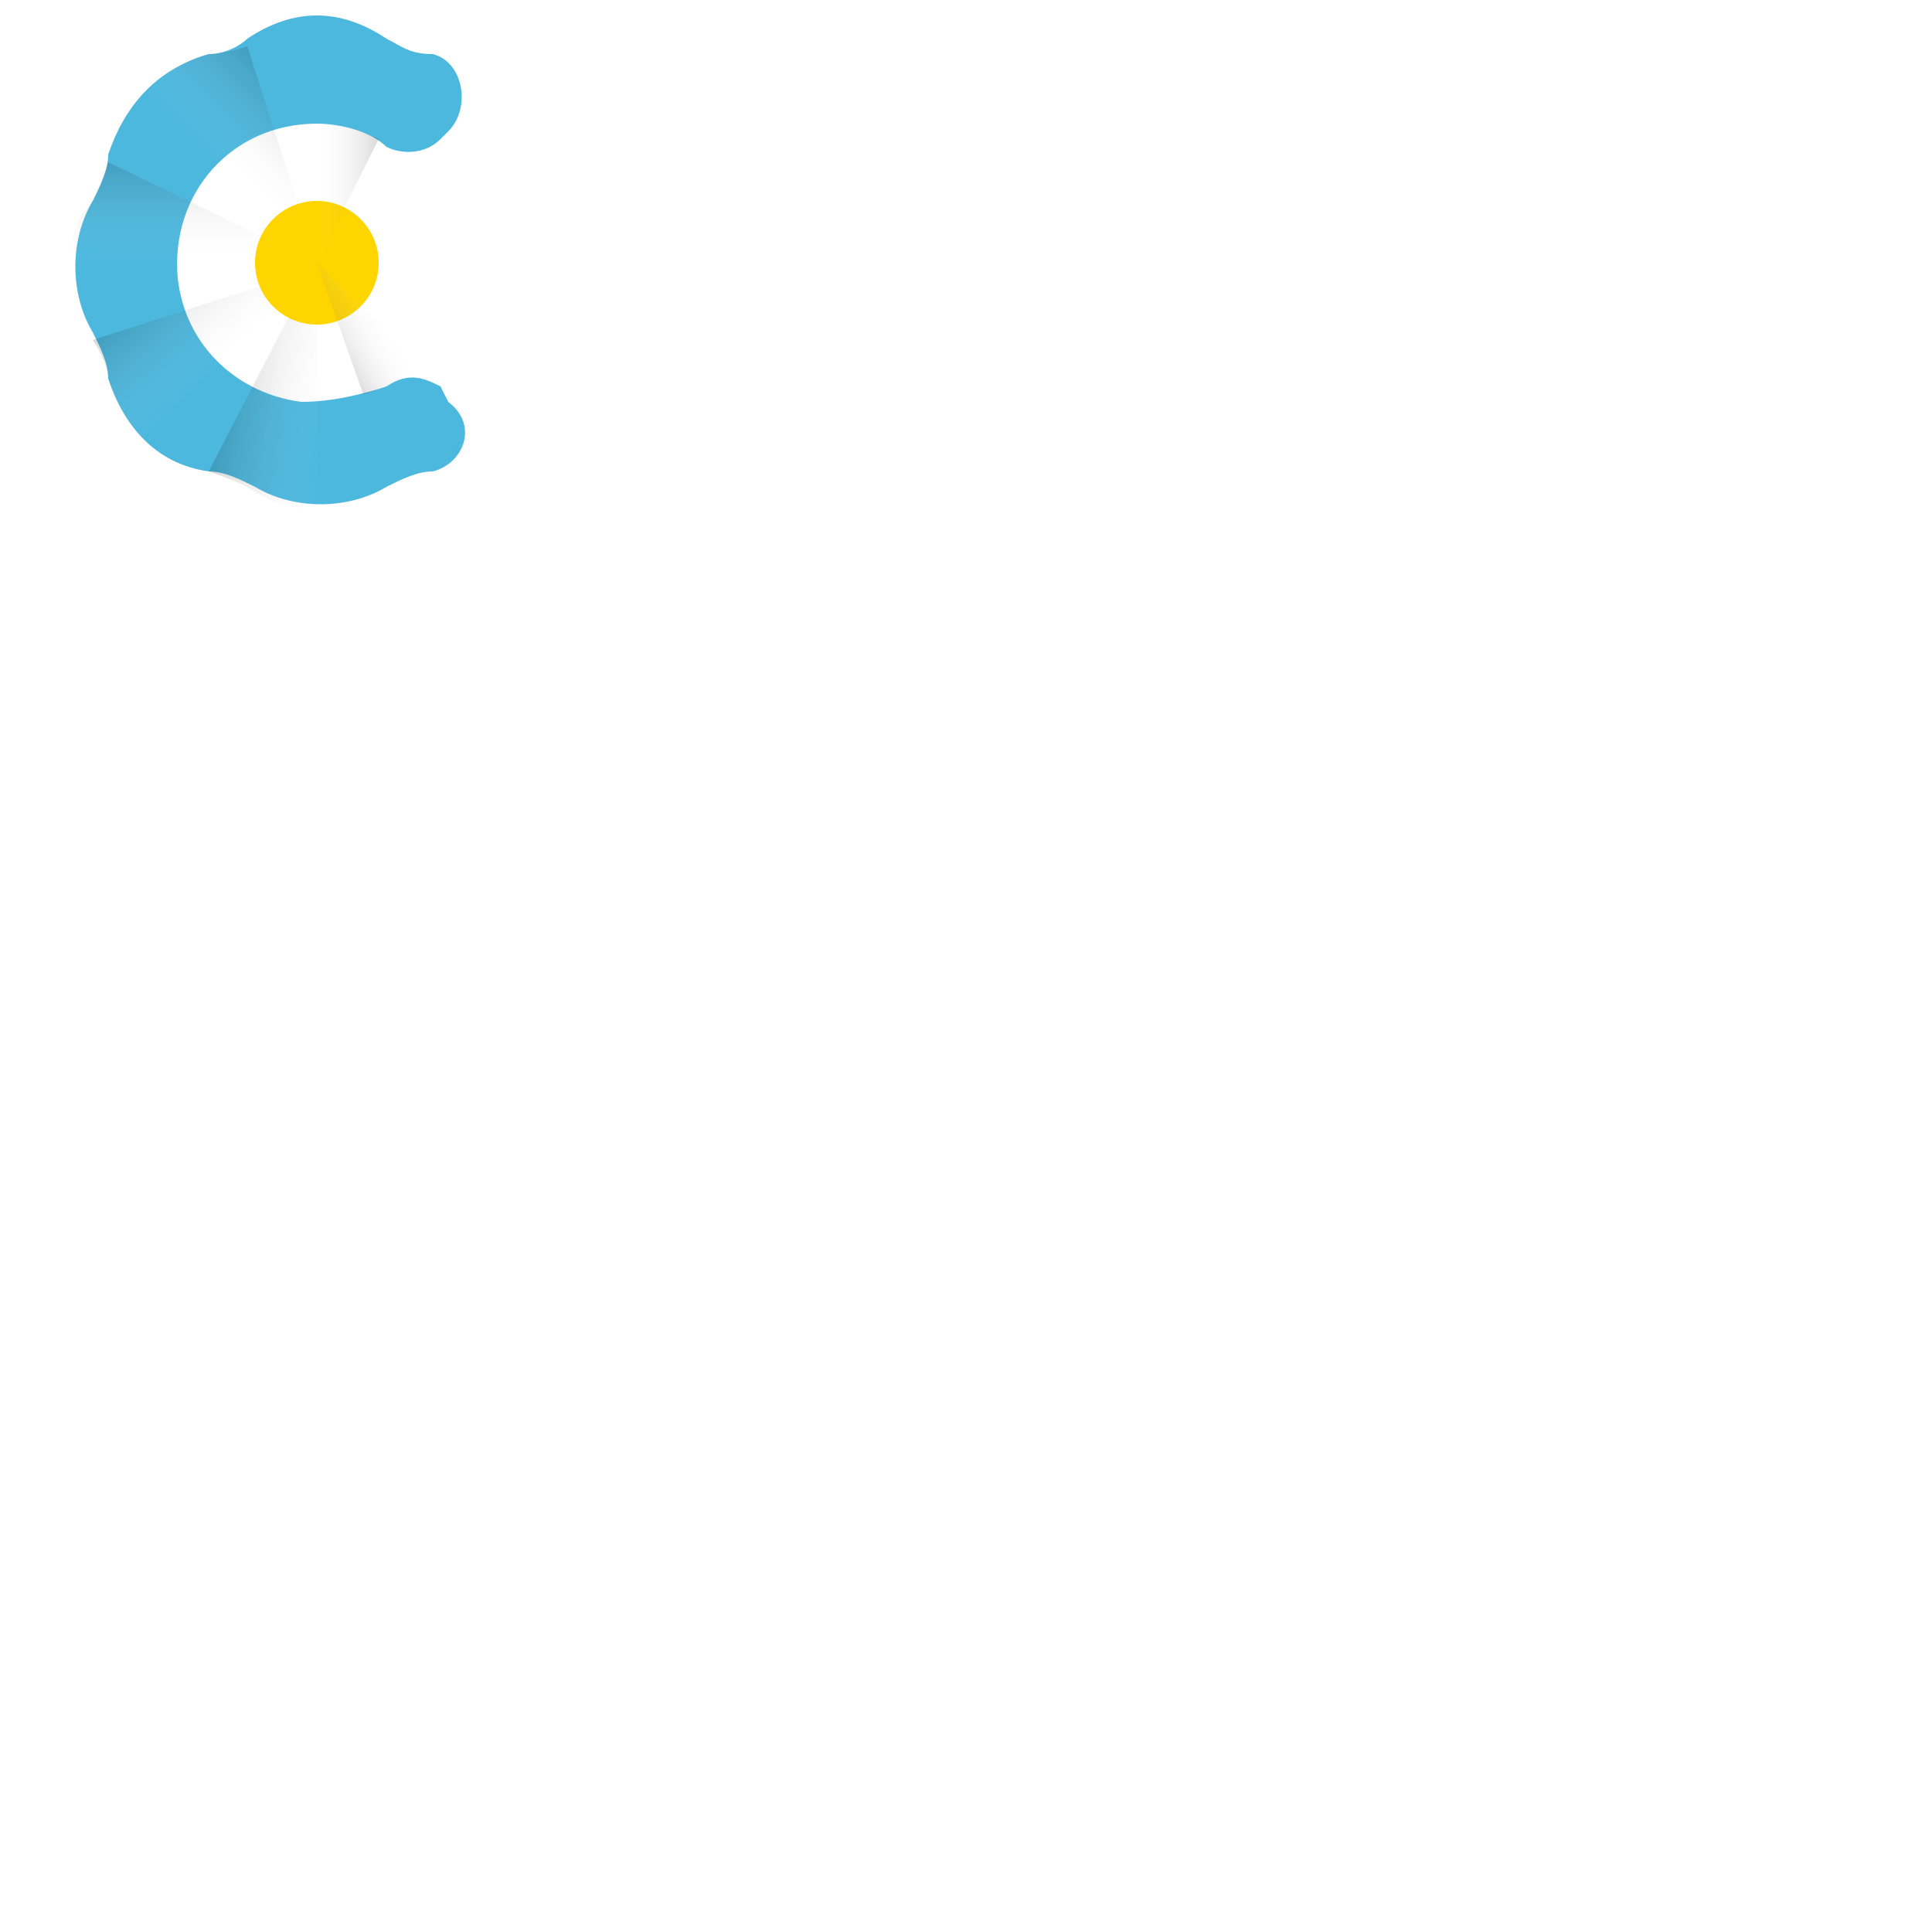
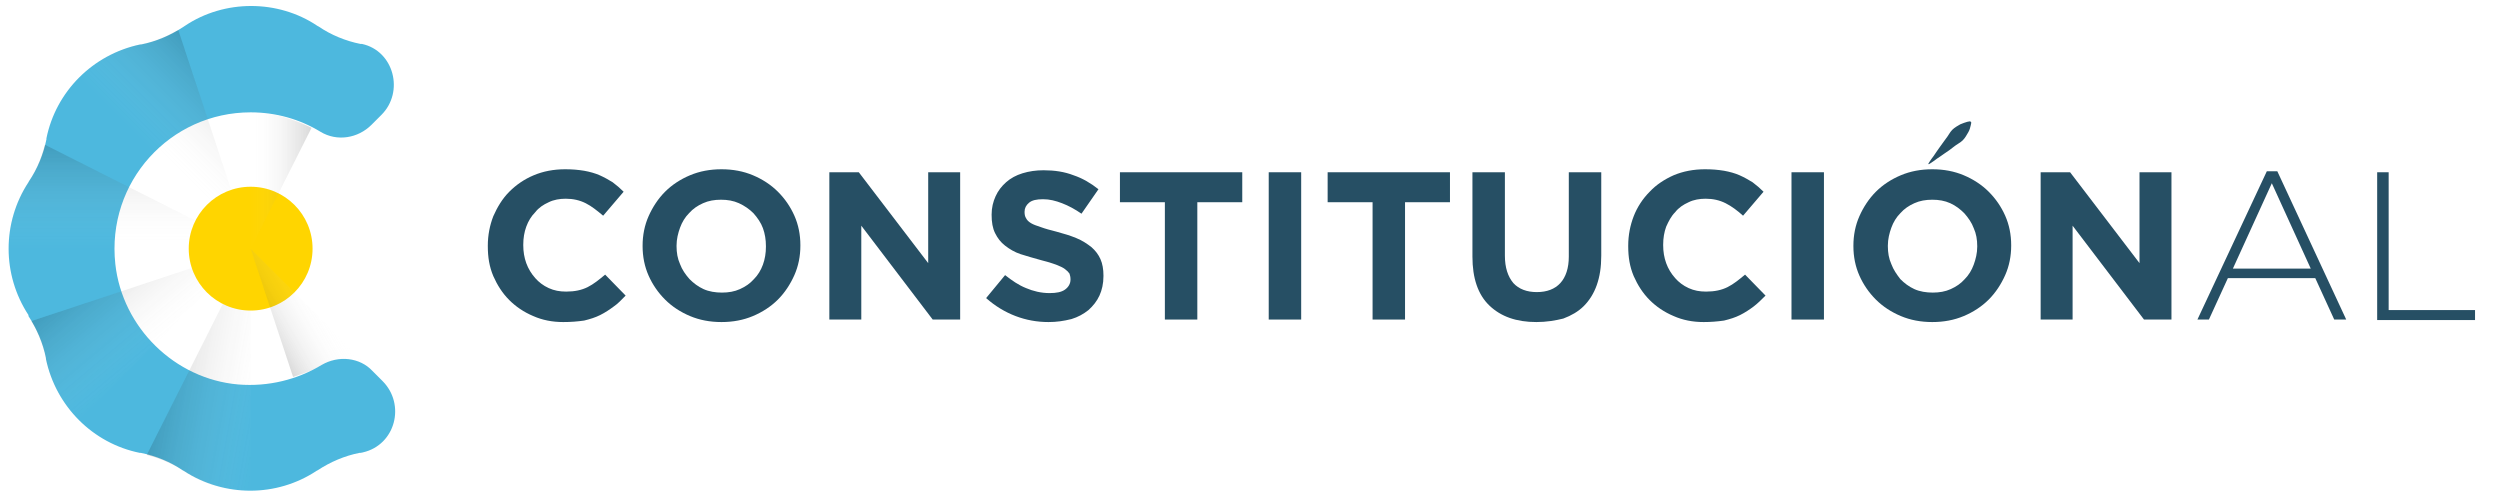
- <svg xmlns="http://www.w3.org/2000/svg" version="1.1" id="Layer_1" x="0px" y="0px" viewBox="0 0 25 25" enable-background="new 0 0 25 25" xml:space="preserve">
-   <path fill="#4DB8DE" d="M5,5C4.7,5.1,4.3,5.2,3.9,5.2C3.1,5.1,2.4,4.5,2.3,3.6c-0.1-1.1,0.7-2,1.8-2c0.3,0,0.7,0.1,0.9,0.3  C5.2,2,5.5,2,5.7,1.8l0.1-0.1C6.1,1.4,6,0.8,5.6,0.7c0,0,0,0,0,0l0,0C5.3,0.7,5.2,0.6,5,0.5l0,0C4.7,0.3,4.4,0.2,4.1,0.2  c-0.3,0-0.6,0.1-0.9,0.3l0,0C3.1,0.6,2.9,0.7,2.7,0.7l0,0C2,0.9,1.6,1.4,1.4,2l0,0c0,0.2-0.1,0.4-0.2,0.6l0,0  c-0.3,0.5-0.3,1.2,0,1.7l0,0c0.1,0.2,0.2,0.4,0.2,0.6l0,0C1.6,5.5,2,6,2.7,6.1l0,0c0.2,0,0.4,0.1,0.6,0.2l0,0c0.5,0.3,1.2,0.3,1.7,0  l0,0c0.2-0.1,0.4-0.2,0.6-0.2l0,0c0,0,0,0,0,0C6,6,6.2,5.5,5.8,5.2L5.7,5C5.5,4.9,5.3,4.8,5,5z" />
+ <svg xmlns="http://www.w3.org/2000/svg" version="1.1" id="Layer_1" x="0px" y="0px" viewBox="0.3 0 500.7 100.5" enable-background="new 0.3 0 500.7 100.5" xml:space="preserve">
+   <path fill="#4DB8DE" d="M64.7,73.1C59.9,76,54.1,77.5,48,77c-12.7-1.1-23.2-11.4-24.6-24.1c-1.8-16.5,11-30.4,27.1-30.4  c5.1,0,9.9,1.4,14,3.9c3.3,2,7.5,1.3,10.2-1.4l2-2c4.6-4.6,2.5-12.8-3.9-14.2c0,0-0.1,0-0.1,0l-0.2,0c-3-0.6-5.9-1.8-8.4-3.5  l-0.2-0.1c-4-2.7-8.7-4-13.3-4c-4.6,0-9.3,1.3-13.3,4L37,5.4c-2.6,1.7-5.4,2.9-8.4,3.5l-0.2,0c-9.5,2-16.9,9.4-18.8,18.8l0,0.2  c-0.6,3-1.8,5.9-3.5,8.4l-0.1,0.2c-5.3,8.1-5.3,18.5,0,26.6L6,63.3c1.7,2.6,2.9,5.4,3.5,8.4l0,0.2c2,9.5,9.4,16.9,18.8,18.8l0.2,0  c3,0.6,5.9,1.8,8.4,3.5l0.2,0.1c8.1,5.3,18.6,5.3,26.6,0l0.2-0.1c2.6-1.7,5.4-2.9,8.4-3.5l0.2,0c0.2,0,0.4-0.1,0.5-0.1  c6.5-1.5,8.6-9.6,3.9-14.3l-2-2C72.4,71.6,68.1,71.1,64.7,73.1z" />
  <g opacity="0.5">
-     <linearGradient id="SVGID_1_" gradientUnits="userSpaceOnUse" x1="2.981" y1="2.303" x2="3.943" y2="1.341">
+     <linearGradient id="SVGID_1_" gradientUnits="userSpaceOnUse" x1="33.33" y1="32.645" x2="48.028" y2="17.948">
      <stop offset="0" style="stop-color:#FFFFFF;stop-opacity:0" />
      <stop offset="0.258" style="stop-color:#C1C1C1;stop-opacity:0.258" />
      <stop offset="0.853" style="stop-color:#272727;stop-opacity:0.853" />
      <stop offset="1" style="stop-color:#000000" />
    </linearGradient>
-     <path opacity="0.3" fill="url(#SVGID_1_)" d="M3.2,0.6C2.9,0.7,2.7,0.7,2.7,0.7C2.3,0.8,2.1,1,1.9,1.2l2.2,2.2L3.2,0.6z" />
-     <linearGradient id="SVGID_2_" gradientUnits="userSpaceOnUse" x1="2.515" y1="3.427" x2="2.515" y2="2.067">
+     <path opacity="0.3" fill="url(#SVGID_1_)" d="M36,6c-4.1,2.4-7.6,2.9-7.6,2.9c-4.7,1-9,3.3-12.2,6.6l34.3,34.3L36,6z" />
+     <linearGradient id="SVGID_2_" gradientUnits="userSpaceOnUse" x1="26.217" y1="49.817" x2="26.217" y2="29.031">
      <stop offset="0" style="stop-color:#FFFFFF;stop-opacity:0" />
      <stop offset="0.258" style="stop-color:#C1C1C1;stop-opacity:0.258" />
      <stop offset="0.853" style="stop-color:#272727;stop-opacity:0.853" />
      <stop offset="1" style="stop-color:#000000" />
    </linearGradient>
-     <path opacity="0.3" fill="url(#SVGID_2_)" d="M1.4,2.1C1.3,2.4,1.2,2.6,1.2,2.6C1,2.8,0.9,3.1,0.9,3.4h3.2L1.4,2.1z" />
-     <linearGradient id="SVGID_3_" gradientUnits="userSpaceOnUse" x1="3.068" y1="4.659" x2="2.17" y2="3.589">
+     <path opacity="0.3" fill="url(#SVGID_2_)" d="M9.3,29c-1.2,4.6-3.3,7.5-3.3,7.5c-2.7,4-4,8.7-4,13.3h48.6L9.3,29z" />
+     <linearGradient id="SVGID_3_" gradientUnits="userSpaceOnUse" x1="34.655" y1="68.64" x2="20.934" y2="52.289">
      <stop offset="0" style="stop-color:#FFFFFF;stop-opacity:0" />
      <stop offset="0.258" style="stop-color:#C1C1C1;stop-opacity:0.258" />
      <stop offset="0.853" style="stop-color:#272727;stop-opacity:0.853" />
      <stop offset="1" style="stop-color:#000000" />
    </linearGradient>
-     <path opacity="0.3" fill="url(#SVGID_3_)" d="M1.2,4.4c0.2,0.3,0.2,0.5,0.2,0.5c0.1,0.3,0.2,0.6,0.4,0.8l2.2-2.2L1.2,4.4z" />
-     <linearGradient id="SVGID_4_" gradientUnits="userSpaceOnUse" x1="4.375" y1="5.077" x2="2.973" y2="4.83">
+     <path opacity="0.3" fill="url(#SVGID_3_)" d="M6.6,64.3c2.4,4.1,2.9,7.6,2.9,7.6c1,4.7,3.3,9,6.6,12.2l34.3-34.3L6.6,64.3z" />
+     <linearGradient id="SVGID_4_" gradientUnits="userSpaceOnUse" x1="54.622" y1="75.016" x2="33.21" y2="71.24">
      <stop offset="0" style="stop-color:#FFFFFF;stop-opacity:0" />
      <stop offset="0.258" style="stop-color:#C1C1C1;stop-opacity:0.258" />
      <stop offset="0.853" style="stop-color:#272727;stop-opacity:0.853" />
      <stop offset="1" style="stop-color:#000000" />
    </linearGradient>
-     <path opacity="0.3" fill="url(#SVGID_4_)" d="M2.7,6.1C3,6.2,3.2,6.3,3.2,6.3c0.3,0.2,0.6,0.3,0.9,0.3V3.4L2.7,6.1z" />
+     <path opacity="0.3" fill="url(#SVGID_4_)" d="M29.7,91.1c4.6,1.2,7.5,3.3,7.5,3.3c4,2.7,8.7,4,13.3,4V49.8L29.7,91.1z" />
  </g>
-   <circle fill="#FFD500" cx="4.1" cy="3.4" r="0.8" />
+   <circle fill="#FFD500" cx="50.5" cy="49.8" r="12.4" />
  <g>
-     <linearGradient id="SVGID_5_" gradientUnits="userSpaceOnUse" x1="6.034" y1="5.499" x2="5.95" y2="5.548">
+     <linearGradient id="SVGID_5_" gradientUnits="userSpaceOnUse" x1="79.976" y1="81.468" x2="78.69" y2="82.21">
      <stop offset="0" style="stop-color:#FFFFFF;stop-opacity:0" />
      <stop offset="0.122" style="stop-color:#FBFBFB;stop-opacity:6.124549e-02" />
      <stop offset="0.248" style="stop-color:#EFEFEF;stop-opacity:0.124" />
      <stop offset="0.374" style="stop-color:#DADADA;stop-opacity:0.187" />
      <stop offset="0.501" style="stop-color:#BDBDBD;stop-opacity:0.251" />
      <stop offset="0.629" style="stop-color:#989898;stop-opacity:0.315" />
      <stop offset="0.758" style="stop-color:#6B6B6B;stop-opacity:0.379" />
      <stop offset="0.885" style="stop-color:#373737;stop-opacity:0.442" />
      <stop offset="1" style="stop-color:#000000;stop-opacity:0.5" />
    </linearGradient>
-     <path opacity="0.3" fill="url(#SVGID_5_)" d="M6,5.6c0-0.1,0-0.1,0-0.2C6,5.5,6,5.6,6,5.6z" />
-     <linearGradient id="SVGID_6_" gradientUnits="userSpaceOnUse" x1="5.155" y1="4.079" x2="4.338" y2="4.551">
+     <path opacity="0.3" fill="url(#SVGID_5_)" d="M79.3,83.3c0.1-1,0.3-1.9,0-2.9C79.6,81.4,79.4,82.3,79.3,83.3z" />
+     <linearGradient id="SVGID_6_" gradientUnits="userSpaceOnUse" x1="66.547" y1="59.771" x2="54.059" y2="66.981">
      <stop offset="0" style="stop-color:#FFFFFF;stop-opacity:0" />
      <stop offset="0.122" style="stop-color:#FBFBFB;stop-opacity:6.124549e-02" />
      <stop offset="0.248" style="stop-color:#EFEFEF;stop-opacity:0.124" />
      <stop offset="0.374" style="stop-color:#DADADA;stop-opacity:0.187" />
      <stop offset="0.501" style="stop-color:#BDBDBD;stop-opacity:0.251" />
      <stop offset="0.629" style="stop-color:#989898;stop-opacity:0.315" />
      <stop offset="0.758" style="stop-color:#6B6B6B;stop-opacity:0.379" />
      <stop offset="0.885" style="stop-color:#373737;stop-opacity:0.442" />
      <stop offset="1" style="stop-color:#000000;stop-opacity:0.5" />
    </linearGradient>
-     <path opacity="0.3" fill="url(#SVGID_6_)" d="M4.1,3.4l0.6,1.7C4.8,5.1,4.9,5,5,5C5.2,4.8,5.5,4.9,5.7,5L4.1,3.4z" />
-     <linearGradient id="SVGID_7_" gradientUnits="userSpaceOnUse" x1="5.926" y1="5.27" x2="5.91" y2="5.279">
+     <path opacity="0.3" fill="url(#SVGID_6_)" d="M50.5,49.8L59,75.5c2-0.7,4-1.3,5.8-2.4c3.2-2,7.4-1.5,10.1,1.1L50.5,49.8z" />
+     <linearGradient id="SVGID_7_" gradientUnits="userSpaceOnUse" x1="78.323" y1="77.962" x2="78.075" y2="78.106">
      <stop offset="0" style="stop-color:#FFFFFF;stop-opacity:0" />
      <stop offset="0.122" style="stop-color:#FBFBFB;stop-opacity:6.124549e-02" />
      <stop offset="0.248" style="stop-color:#EFEFEF;stop-opacity:0.124" />
      <stop offset="0.374" style="stop-color:#DADADA;stop-opacity:0.187" />
      <stop offset="0.501" style="stop-color:#BDBDBD;stop-opacity:0.251" />
      <stop offset="0.629" style="stop-color:#989898;stop-opacity:0.315" />
      <stop offset="0.758" style="stop-color:#6B6B6B;stop-opacity:0.379" />
      <stop offset="0.885" style="stop-color:#373737;stop-opacity:0.442" />
      <stop offset="1" style="stop-color:#000000;stop-opacity:0.5" />
    </linearGradient>
-     <path opacity="0.3" fill="url(#SVGID_7_)" d="M5.9,5.2L5.9,5.2c0,0,0.1,0.1,0.1,0.2C5.9,5.3,5.9,5.2,5.9,5.2z" />
-     <linearGradient id="SVGID_8_" gradientUnits="userSpaceOnUse" x1="6" y1="5.747" x2="5.904" y2="5.803">
+     <path opacity="0.3" fill="url(#SVGID_7_)" d="M77.5,76.8l-0.3-0.3c0.9,0.9,1.4,2.1,1.8,3.2C78.6,78.7,78.3,77.6,77.5,76.8z" />
+     <linearGradient id="SVGID_8_" gradientUnits="userSpaceOnUse" x1="79.458" y1="85.255" x2="77.987" y2="86.104">
      <stop offset="0" style="stop-color:#FFFFFF;stop-opacity:0" />
      <stop offset="0.122" style="stop-color:#FBFBFB;stop-opacity:6.124549e-02" />
      <stop offset="0.248" style="stop-color:#EFEFEF;stop-opacity:0.124" />
      <stop offset="0.374" style="stop-color:#DADADA;stop-opacity:0.187" />
      <stop offset="0.501" style="stop-color:#BDBDBD;stop-opacity:0.251" />
      <stop offset="0.629" style="stop-color:#989898;stop-opacity:0.315" />
      <stop offset="0.758" style="stop-color:#6B6B6B;stop-opacity:0.379" />
      <stop offset="0.885" style="stop-color:#373737;stop-opacity:0.442" />
      <stop offset="1" style="stop-color:#000000;stop-opacity:0.5" />
    </linearGradient>
-     <path opacity="0.3" fill="url(#SVGID_8_)" d="M5.9,5.8c0,0,0.1-0.1,0.1-0.1C6,5.8,5.9,5.8,5.9,5.8z" />
-     <linearGradient id="SVGID_9_" gradientUnits="userSpaceOnUse" x1="5.838" y1="5.962" x2="5.709" y2="6.037">
+     <path opacity="0.3" fill="url(#SVGID_8_)" d="M78.2,86.5c0.3-0.6,0.8-1.1,1-1.7C79,85.5,78.6,86,78.2,86.5z" />
+     <linearGradient id="SVGID_9_" gradientUnits="userSpaceOnUse" x1="76.984" y1="88.544" x2="74.999" y2="89.69">
      <stop offset="0" style="stop-color:#FFFFFF;stop-opacity:0" />
      <stop offset="0.122" style="stop-color:#FBFBFB;stop-opacity:6.124549e-02" />
      <stop offset="0.248" style="stop-color:#EFEFEF;stop-opacity:0.124" />
      <stop offset="0.374" style="stop-color:#DADADA;stop-opacity:0.187" />
      <stop offset="0.501" style="stop-color:#BDBDBD;stop-opacity:0.251" />
      <stop offset="0.629" style="stop-color:#989898;stop-opacity:0.315" />
      <stop offset="0.758" style="stop-color:#6B6B6B;stop-opacity:0.379" />
      <stop offset="0.885" style="stop-color:#373737;stop-opacity:0.442" />
      <stop offset="1" style="stop-color:#000000;stop-opacity:0.5" />
    </linearGradient>
-     <path opacity="0.3" fill="url(#SVGID_9_)" d="M5.7,6c0,0,0.1,0,0.1-0.1C5.8,6,5.8,6,5.7,6z" />
+     <path opacity="0.3" fill="url(#SVGID_9_)" d="M75,89.6c0.7-0.4,1.5-0.6,2-1.1C76.4,89,75.7,89.3,75,89.6z" />
  </g>
-   <linearGradient id="SVGID_10_" gradientUnits="userSpaceOnUse" x1="4.105" y1="2.535" x2="4.903" y2="2.535">
+   <linearGradient id="SVGID_10_" gradientUnits="userSpaceOnUse" x1="50.501" y1="36.18" x2="62.687" y2="36.18">
    <stop offset="0" style="stop-color:#FFFFFF;stop-opacity:0" />
    <stop offset="0.258" style="stop-color:#C1C1C1;stop-opacity:0.129" />
    <stop offset="0.853" style="stop-color:#272727;stop-opacity:0.426" />
    <stop offset="1" style="stop-color:#000000;stop-opacity:0.5" />
  </linearGradient>
-   <path opacity="0.3" fill="url(#SVGID_10_)" d="M4.1,1.6v1.8l0.8-1.6C4.7,1.7,4.4,1.6,4.1,1.6z" />
+   <path opacity="0.3" fill="url(#SVGID_10_)" d="M50.5,22.5v27.3l12.2-24.2C59,23.8,54.9,22.5,50.5,22.5z" />
+   <g>
+     <path fill="#264F64" d="M113.1,64.5c-2.2,0-4.2-0.4-6-1.2c-1.9-0.8-3.5-1.9-4.8-3.2c-1.4-1.4-2.4-3-3.2-4.8c-0.8-1.9-1.1-3.8-1.1-6   v-0.1c0-2.1,0.4-4.1,1.1-5.9c0.8-1.8,1.8-3.5,3.2-4.9c1.4-1.4,3-2.5,4.9-3.3c1.9-0.8,4-1.2,6.3-1.2c1.4,0,2.6,0.1,3.8,0.3   c1.1,0.2,2.2,0.5,3.1,0.9s1.8,0.9,2.6,1.4c0.8,0.6,1.5,1.2,2.2,1.9l-4.1,4.8c-1.2-1-2.3-1.9-3.5-2.5c-1.2-0.6-2.5-0.9-4-0.9   c-1.2,0-2.4,0.2-3.4,0.7c-1.1,0.5-2,1.1-2.7,2c-0.8,0.8-1.4,1.8-1.8,2.9c-0.4,1.1-0.6,2.3-0.6,3.6v0.1c0,1.3,0.2,2.5,0.6,3.6   c0.4,1.1,1,2.1,1.8,3c0.7,0.8,1.6,1.5,2.7,2c1.1,0.5,2.2,0.7,3.5,0.7c1.7,0,3.1-0.3,4.3-0.9c1.2-0.6,2.3-1.5,3.5-2.5l4.1,4.2   c-0.8,0.8-1.5,1.6-2.4,2.2c-0.8,0.6-1.7,1.2-2.7,1.7c-1,0.5-2,0.8-3.2,1.1C115.9,64.4,114.6,64.5,113.1,64.5z" />
+     <path fill="#264F64" d="M144.8,64.5c-2.3,0-4.4-0.4-6.3-1.2c-1.9-0.8-3.6-1.9-5-3.3c-1.4-1.4-2.5-3-3.3-4.8   c-0.8-1.8-1.2-3.8-1.2-5.9v-0.1c0-2.1,0.4-4.1,1.2-5.9c0.8-1.8,1.9-3.5,3.3-4.9c1.4-1.4,3.1-2.5,5-3.3c1.9-0.8,4-1.2,6.3-1.2   c2.3,0,4.4,0.4,6.3,1.2c1.9,0.8,3.6,1.9,5,3.3s2.5,3,3.3,4.8s1.2,3.8,1.2,5.9v0.1c0,2.1-0.4,4.1-1.2,5.9c-0.8,1.8-1.9,3.5-3.3,4.9   c-1.4,1.4-3.1,2.5-5,3.3C149.2,64.1,147.1,64.5,144.8,64.5z M144.9,58.6c1.3,0,2.5-0.2,3.6-0.7c1.1-0.5,2-1.1,2.8-2   c0.8-0.8,1.4-1.8,1.8-2.9c0.4-1.1,0.6-2.3,0.6-3.6v-0.1c0-1.3-0.2-2.5-0.6-3.6c-0.4-1.1-1.1-2.1-1.9-3c-0.8-0.8-1.8-1.5-2.9-2   c-1.1-0.5-2.3-0.7-3.6-0.7c-1.3,0-2.5,0.2-3.6,0.7c-1.1,0.5-2,1.1-2.8,2c-0.8,0.8-1.4,1.8-1.8,2.9c-0.4,1.1-0.7,2.3-0.7,3.6v0.1   c0,1.3,0.2,2.5,0.7,3.6c0.4,1.1,1.1,2.1,1.9,3c0.8,0.8,1.7,1.5,2.8,2S143.6,58.6,144.9,58.6z" />
+     <path fill="#264F64" d="M166.3,34.5h6l13.9,18.2V34.5h6.4V64h-5.5l-14.3-18.8V64h-6.4V34.5z" />
+     <path fill="#264F64" d="M210.3,64.5c-2.3,0-4.5-0.4-6.6-1.2s-4.1-2-5.9-3.6l3.8-4.6c1.4,1.1,2.7,2,4.2,2.6c1.4,0.6,3,1,4.7,1   c1.4,0,2.4-0.2,3.1-0.7c0.7-0.5,1.1-1.2,1.1-2v-0.1c0-0.4-0.1-0.8-0.2-1.1c-0.2-0.3-0.5-0.6-0.9-0.9c-0.4-0.3-1-0.6-1.8-0.9   c-0.8-0.3-1.8-0.6-3-0.9c-1.5-0.4-2.8-0.8-4.1-1.2c-1.2-0.4-2.2-1-3.1-1.7c-0.9-0.7-1.5-1.5-2-2.5c-0.5-1-0.7-2.2-0.7-3.7V43   c0-1.4,0.3-2.6,0.8-3.7c0.5-1.1,1.2-2,2.1-2.8c0.9-0.8,2-1.4,3.3-1.8c1.3-0.4,2.7-0.6,4.2-0.6c2.2,0,4.2,0.3,6,1   c1.8,0.6,3.5,1.6,5,2.8l-3.4,4.9c-1.3-0.9-2.6-1.6-3.9-2.1c-1.3-0.5-2.5-0.8-3.8-0.8c-1.3,0-2.2,0.2-2.8,0.7   c-0.6,0.5-0.9,1.1-0.9,1.8v0.1c0,0.5,0.1,0.9,0.3,1.2c0.2,0.4,0.5,0.7,1,1c0.5,0.3,1.1,0.5,2,0.8c0.8,0.3,1.9,0.6,3.1,0.9   c1.5,0.4,2.8,0.8,4,1.3c1.2,0.5,2.1,1.1,3,1.8c0.8,0.7,1.4,1.5,1.8,2.4c0.4,0.9,0.6,2,0.6,3.3v0.1c0,1.5-0.3,2.8-0.8,3.9   c-0.5,1.1-1.3,2.1-2.2,2.9c-1,0.8-2.1,1.4-3.4,1.8C213.3,64.3,211.9,64.5,210.3,64.5z" />
+     <path fill="#264F64" d="M233.6,40.5h-9v-6h24.5v6h-9V64h-6.5V40.5z" />
+     <path fill="#264F64" d="M254.4,34.5h6.5V64h-6.5V34.5z" />
+     <path fill="#264F64" d="M275.2,40.5h-9v-6h24.5v6h-9V64h-6.5V40.5z" />
+     <path fill="#264F64" d="M308,64.5c-4,0-7.1-1.1-9.4-3.3c-2.3-2.2-3.4-5.5-3.4-9.8V34.5h6.5v16.7c0,2.4,0.6,4.2,1.7,5.5   c1.1,1.2,2.7,1.8,4.7,1.8s3.6-0.6,4.7-1.8c1.1-1.2,1.7-3,1.7-5.3V34.5h6.5v16.7c0,2.3-0.3,4.2-0.9,5.9c-0.6,1.7-1.5,3.1-2.6,4.2   c-1.1,1.1-2.5,1.9-4.1,2.5C311.8,64.2,310,64.5,308,64.5z" />
+     <path fill="#264F64" d="M341.5,64.5c-2.2,0-4.2-0.4-6-1.2c-1.9-0.8-3.5-1.9-4.8-3.2c-1.4-1.4-2.4-3-3.2-4.8c-0.8-1.9-1.1-3.8-1.1-6   v-0.1c0-2.1,0.4-4.1,1.1-5.9c0.7-1.8,1.8-3.5,3.2-4.9c1.3-1.4,3-2.5,4.8-3.3c1.9-0.8,4-1.2,6.3-1.2c1.4,0,2.6,0.1,3.8,0.3   c1.1,0.2,2.2,0.5,3.1,0.9c0.9,0.4,1.8,0.9,2.6,1.4c0.8,0.6,1.5,1.2,2.2,1.9l-4.1,4.8c-1.1-1-2.3-1.9-3.5-2.5   c-1.2-0.6-2.5-0.9-4-0.9c-1.2,0-2.4,0.2-3.4,0.7c-1.1,0.5-2,1.1-2.7,2c-0.8,0.8-1.3,1.8-1.8,2.9c-0.4,1.1-0.6,2.3-0.6,3.6v0.1   c0,1.3,0.2,2.5,0.6,3.6c0.4,1.1,1,2.1,1.8,3c0.7,0.8,1.6,1.5,2.7,2c1.1,0.5,2.2,0.7,3.5,0.7c1.7,0,3.1-0.3,4.3-0.9   c1.2-0.6,2.3-1.5,3.5-2.5l4.1,4.2c-0.8,0.8-1.6,1.6-2.4,2.2c-0.8,0.6-1.7,1.2-2.7,1.7c-1,0.5-2,0.8-3.2,1.1   C344.2,64.4,342.9,64.5,341.5,64.5z" />
+     <path fill="#264F64" d="M359.1,34.5h6.5V64h-6.5V34.5z" />
+     <path fill="#264F64" d="M387.3,64.5c-2.3,0-4.4-0.4-6.3-1.2c-1.9-0.8-3.6-1.9-5-3.3c-1.4-1.4-2.5-3-3.3-4.8s-1.2-3.8-1.2-5.9v-0.1   c0-2.1,0.4-4.1,1.2-5.9c0.8-1.8,1.9-3.5,3.3-4.9c1.4-1.4,3.1-2.5,5-3.3c1.9-0.8,4-1.2,6.3-1.2c2.3,0,4.4,0.4,6.3,1.2   c1.9,0.8,3.6,1.9,5,3.3c1.4,1.4,2.5,3,3.3,4.8c0.8,1.8,1.2,3.8,1.2,5.9v0.1c0,2.1-0.4,4.1-1.2,5.9c-0.8,1.8-1.9,3.5-3.3,4.9   c-1.4,1.4-3.1,2.5-5,3.3C391.7,64.1,389.6,64.5,387.3,64.5z M387.4,58.6c1.3,0,2.5-0.2,3.6-0.7c1.1-0.5,2-1.1,2.8-2   c0.8-0.8,1.4-1.8,1.8-2.9c0.4-1.1,0.7-2.3,0.7-3.6v-0.1c0-1.3-0.2-2.5-0.7-3.6c-0.4-1.1-1.1-2.1-1.9-3c-0.8-0.8-1.7-1.5-2.8-2   c-1.1-0.5-2.3-0.7-3.6-0.7c-1.3,0-2.5,0.2-3.6,0.7c-1.1,0.5-2,1.1-2.8,2c-0.8,0.8-1.4,1.8-1.8,2.9s-0.7,2.3-0.7,3.6v0.1   c0,1.3,0.2,2.5,0.7,3.6c0.4,1.1,1.1,2.1,1.8,3c0.8,0.8,1.7,1.5,2.8,2S386.1,58.6,387.4,58.6z" />
+     <path fill="#264F64" d="M408.9,34.5h6l13.9,18.2V34.5h6.4V64h-5.5l-14.3-18.8V64h-6.4V34.5z" />
+     <path fill="#264F64" d="M454.3,34.3h2.1L470.2,64h-2.4l-3.8-8.3h-17.5l-3.8,8.3h-2.3L454.3,34.3z M463.1,53.8l-7.8-17.1l-7.8,17.1   H463.1z" />
+     <path fill="#264F64" d="M476.5,34.5h2.2v27.6H496v2h-19.6V34.5z" />
+   </g>
+   <g>
+     <path fill="#264F64" d="M386.5,32.8c0,0,0.4-0.7,1.1-1.6c0.3-0.5,0.7-1,1.1-1.6c0.4-0.6,0.9-1.2,1.3-1.8c0.5-0.6,0.8-1.3,1.3-1.8   c0.5-0.5,1.1-0.8,1.6-1.1c0.5-0.2,1-0.4,1.4-0.5c0.4-0.1,0.6-0.1,0.6-0.1l0.2,0.2c0,0,0,0.3-0.1,0.6c-0.1,0.4-0.2,0.9-0.5,1.4   c-0.3,0.5-0.6,1.1-1.1,1.6c-0.5,0.5-1.2,0.8-1.8,1.3c-0.6,0.5-1.2,0.9-1.8,1.3c-0.6,0.4-1.1,0.8-1.6,1.1c-0.9,0.7-1.6,1.1-1.6,1.1   L386.5,32.8z" />
+   </g>
</svg>
